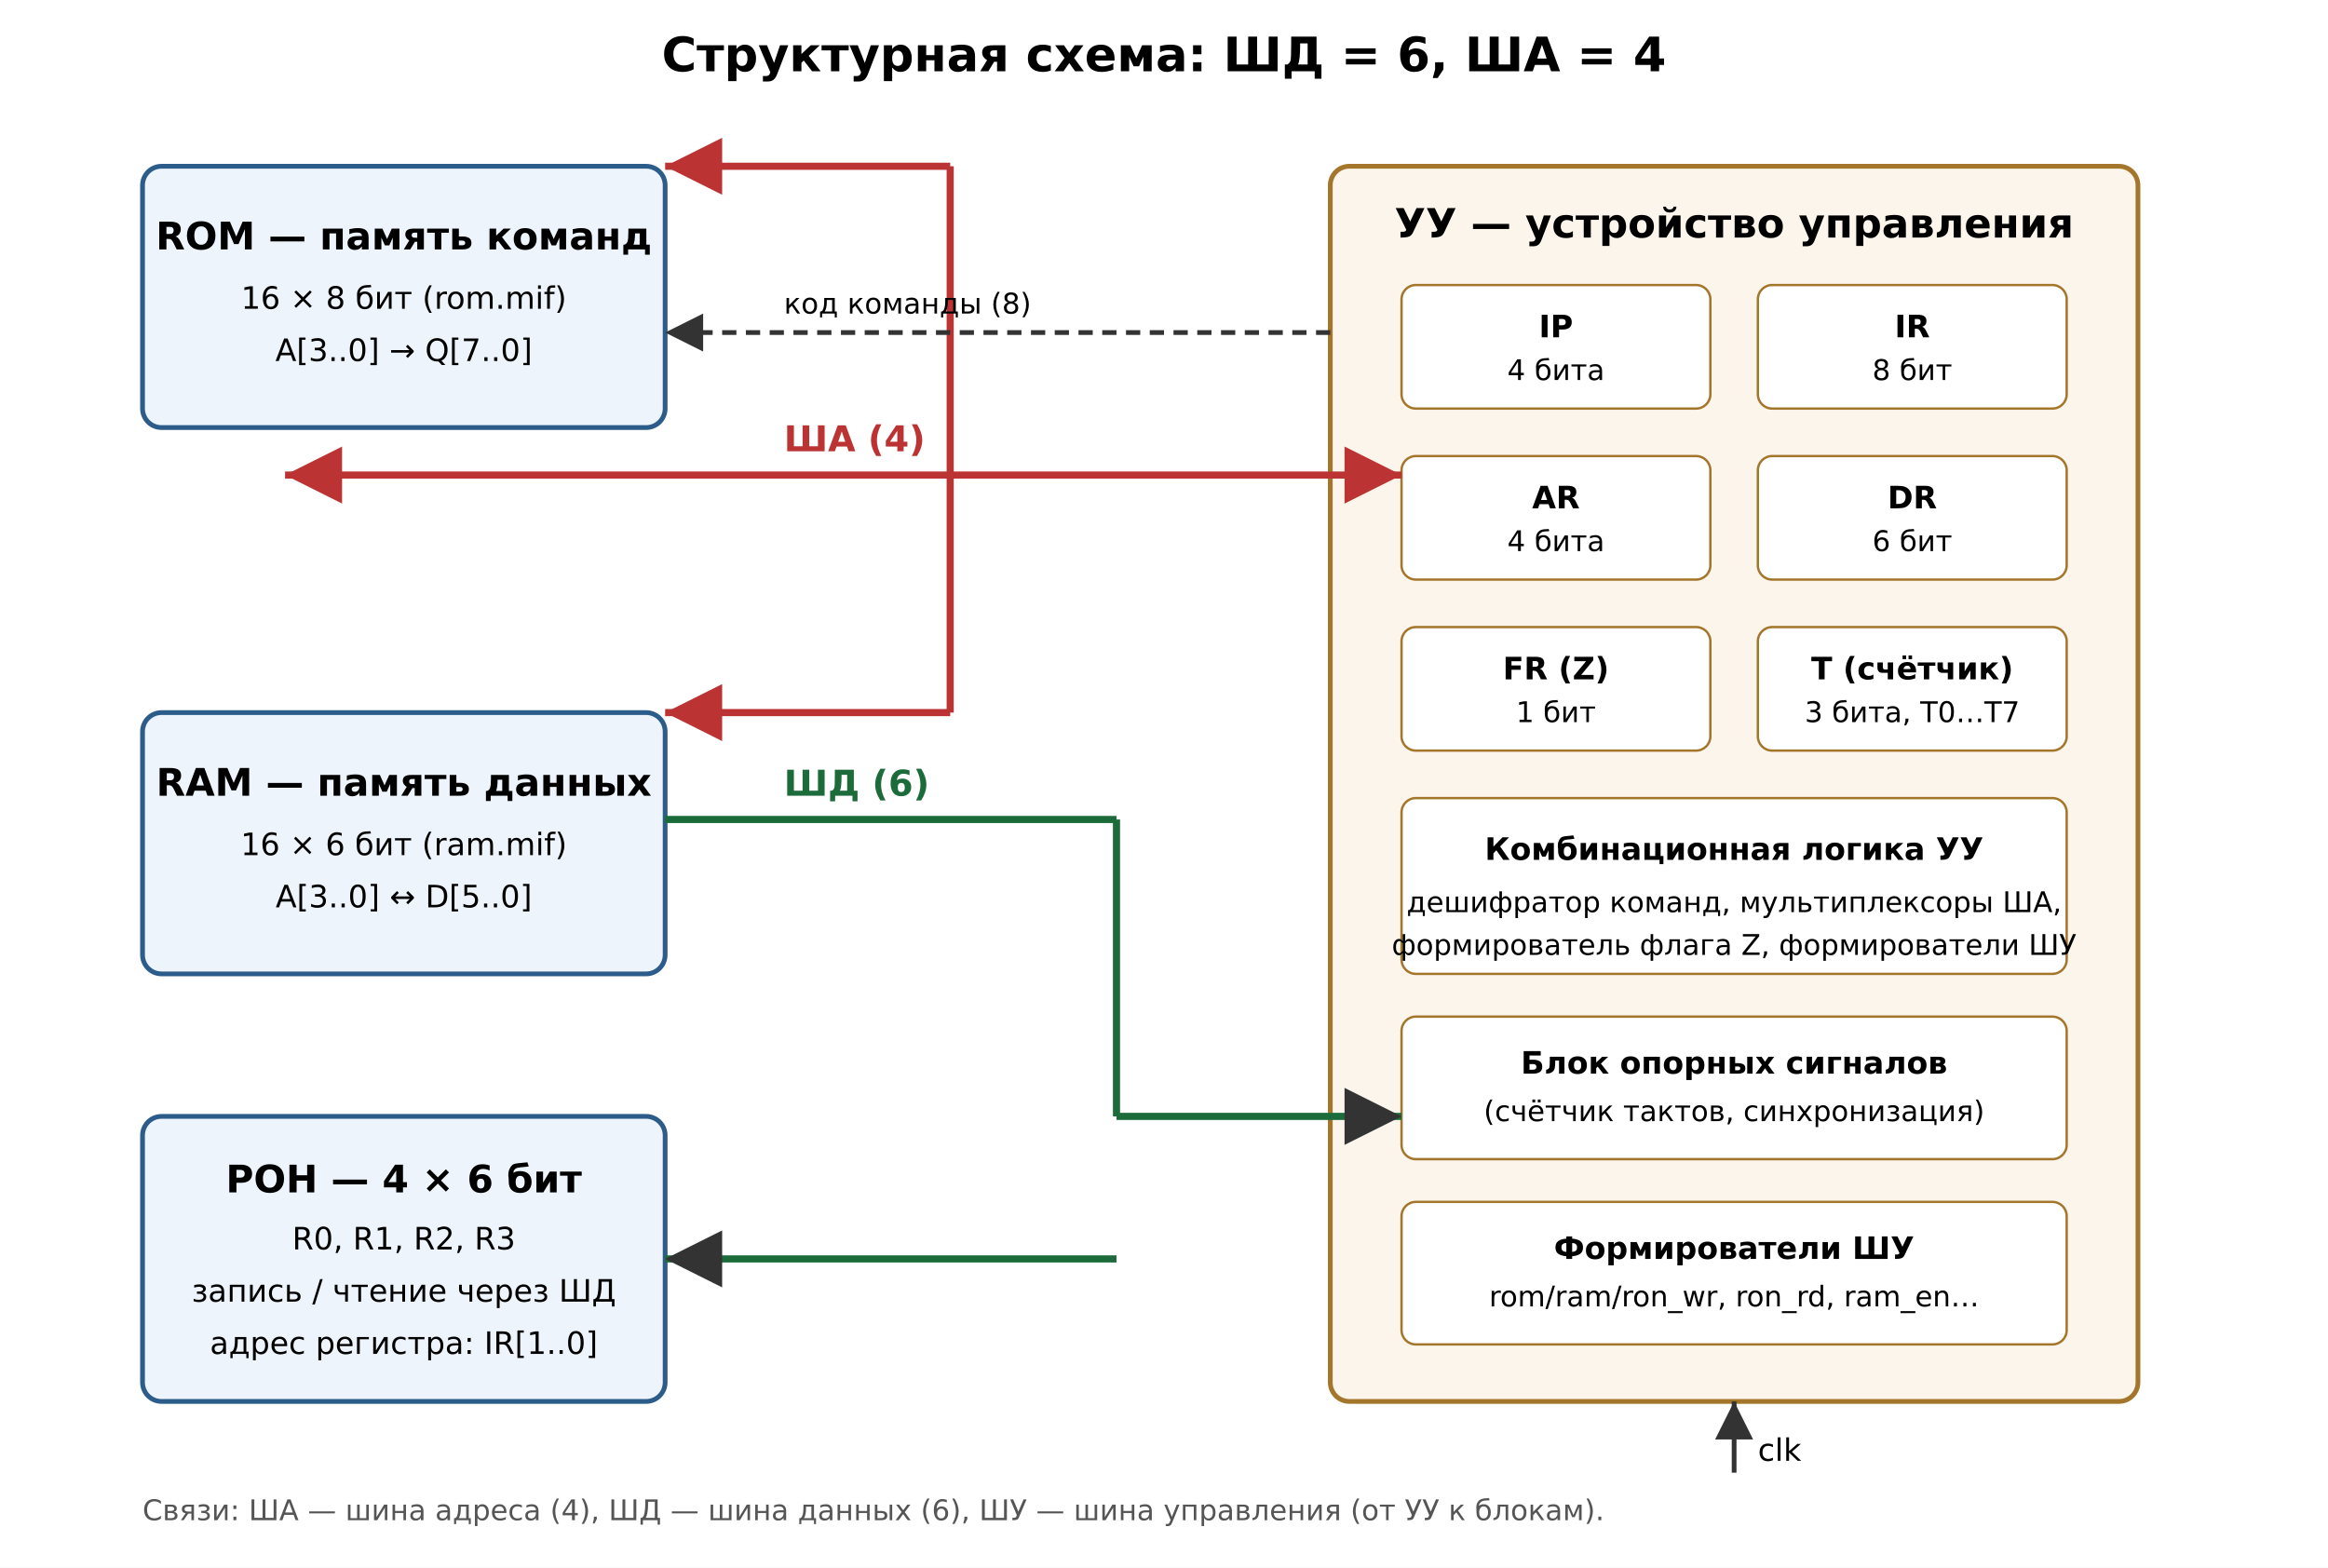
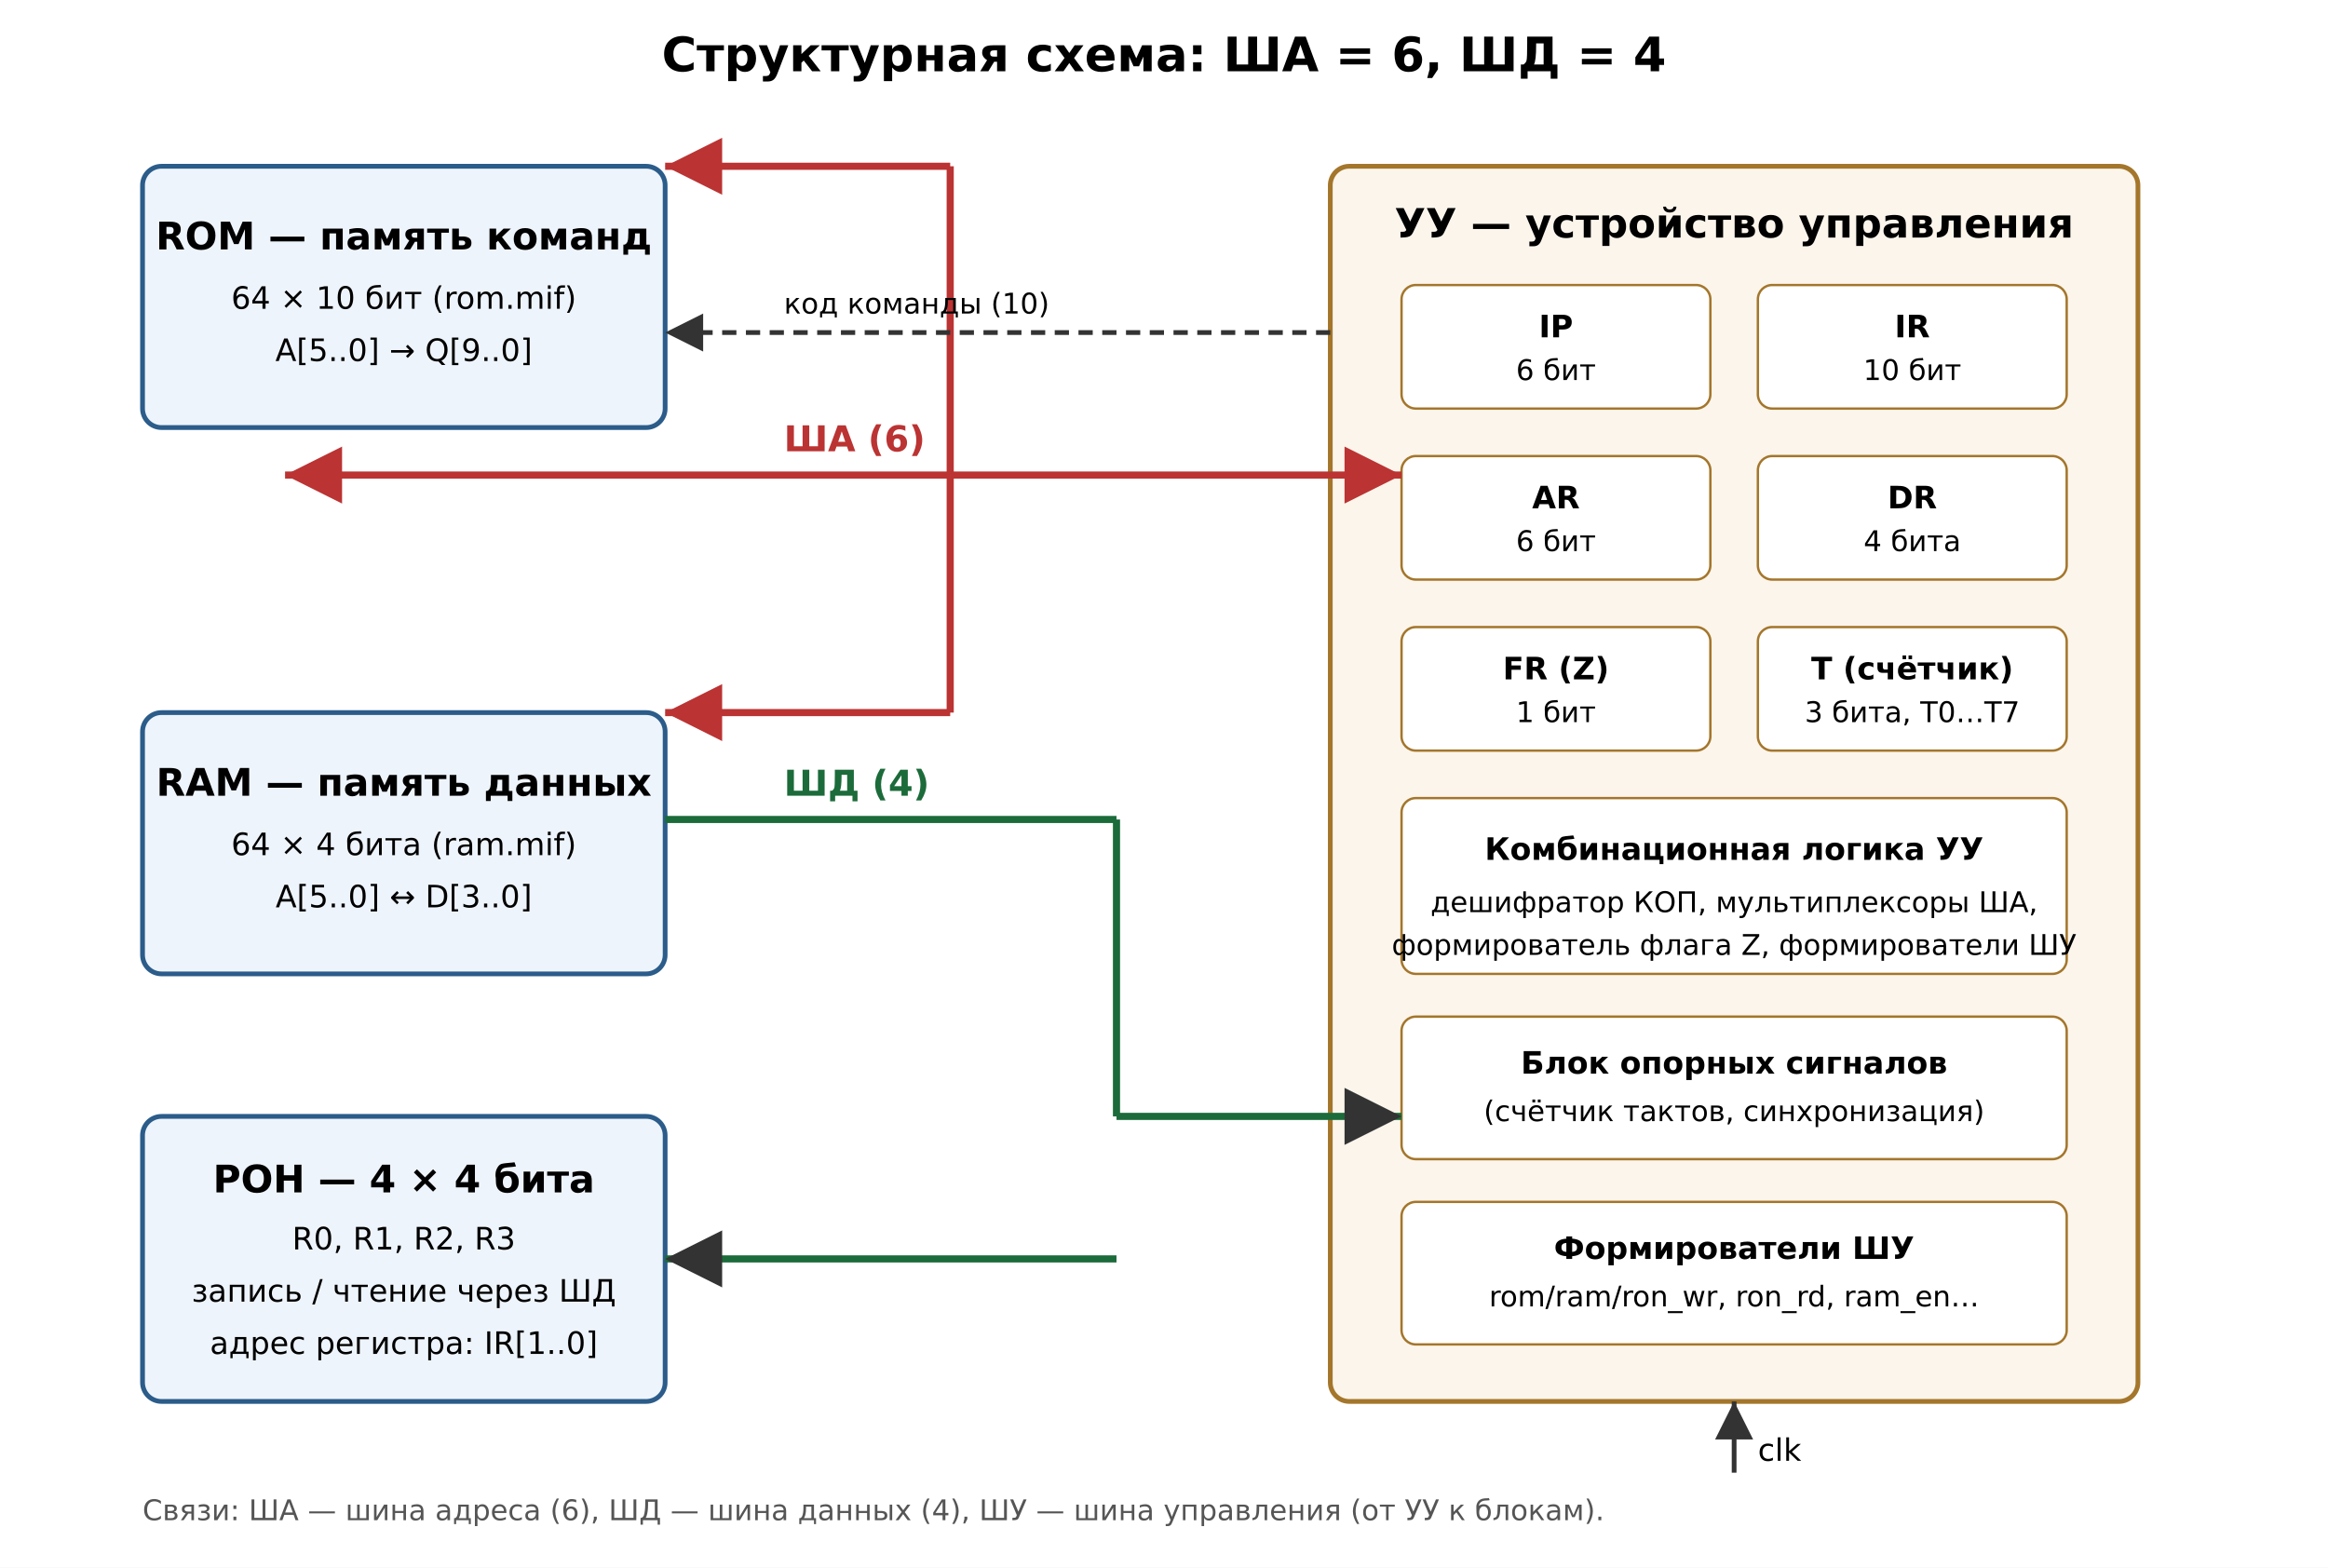
<svg xmlns="http://www.w3.org/2000/svg" width="980" height="660" viewBox="0 0 980 660" font-family="DejaVu Sans, Arial, sans-serif">
  <defs>
    <marker id="arr" markerWidth="10" markerHeight="10" refX="8" refY="4" orient="auto">
      <path d="M0,0 L8,4 L0,8 z" fill="#333" />
    </marker>
    <marker id="arr2" markerWidth="10" markerHeight="10" refX="8" refY="4" orient="auto">
      <path d="M0,0 L8,4 L0,8 z" fill="#b33" />
    </marker>
  </defs>
  <rect x="0" y="0" width="980" height="660" fill="#ffffff" />
-   <text x="490" y="30" text-anchor="middle" font-size="20" font-weight="bold">Структурная схема: ШД = 6, ША = 4</text>
+   <text x="490" y="30" text-anchor="middle" font-size="20" font-weight="bold">Структурная схема: ША = 6, ШД = 4</text>
  <rect x="60" y="70" width="220" height="110" rx="8" fill="#eef4fb" stroke="#2b5c8a" stroke-width="2" />
  <text x="170" y="105" text-anchor="middle" font-size="16" font-weight="bold">ROM — память команд</text>
-   <text x="170" y="130" text-anchor="middle" font-size="13">16 × 8 бит (rom.mif)</text>
-   <text x="170" y="152" text-anchor="middle" font-size="13">A[3..0]  →  Q[7..0]</text>
+   <text x="170" y="130" text-anchor="middle" font-size="13">64 × 10 бит (rom.mif)</text>
+   <text x="170" y="152" text-anchor="middle" font-size="13">A[5..0]  →  Q[9..0]</text>
  <rect x="60" y="300" width="220" height="110" rx="8" fill="#eef4fb" stroke="#2b5c8a" stroke-width="2" />
  <text x="170" y="335" text-anchor="middle" font-size="16" font-weight="bold">RAM — память данных</text>
-   <text x="170" y="360" text-anchor="middle" font-size="13">16 × 6 бит (ram.mif)</text>
-   <text x="170" y="382" text-anchor="middle" font-size="13">A[3..0] ↔ D[5..0]</text>
+   <text x="170" y="360" text-anchor="middle" font-size="13">64 × 4 бита (ram.mif)</text>
+   <text x="170" y="382" text-anchor="middle" font-size="13">A[5..0] ↔ D[3..0]</text>
  <rect x="60" y="470" width="220" height="120" rx="8" fill="#eef4fb" stroke="#2b5c8a" stroke-width="2" />
-   <text x="170" y="502" text-anchor="middle" font-size="16" font-weight="bold">РОН — 4 × 6 бит</text>
+   <text x="170" y="502" text-anchor="middle" font-size="16" font-weight="bold">РОН — 4 × 4 бита</text>
  <text x="170" y="526" text-anchor="middle" font-size="13">R0, R1, R2, R3</text>
  <text x="170" y="548" text-anchor="middle" font-size="13">запись / чтение через ШД</text>
  <text x="170" y="570" text-anchor="middle" font-size="13">адрес регистра: IR[1..0]</text>
  <rect x="560" y="70" width="340" height="520" rx="8" fill="#fbf5ec" stroke="#a4762b" stroke-width="2" />
  <text x="730" y="100" text-anchor="middle" font-size="17" font-weight="bold">УУ — устройство управления</text>
  <rect x="590" y="120" width="130" height="52" rx="6" fill="#fff" stroke="#a4762b" />
  <text x="655" y="142" text-anchor="middle" font-size="13" font-weight="bold">IP</text>
-   <text x="655" y="160" text-anchor="middle" font-size="12">4 бита</text>
+   <text x="655" y="160" text-anchor="middle" font-size="12">6 бит</text>
  <rect x="740" y="120" width="130" height="52" rx="6" fill="#fff" stroke="#a4762b" />
  <text x="805" y="142" text-anchor="middle" font-size="13" font-weight="bold">IR</text>
-   <text x="805" y="160" text-anchor="middle" font-size="12">8 бит</text>
+   <text x="805" y="160" text-anchor="middle" font-size="12">10 бит</text>
  <rect x="590" y="192" width="130" height="52" rx="6" fill="#fff" stroke="#a4762b" />
  <text x="655" y="214" text-anchor="middle" font-size="13" font-weight="bold">AR</text>
-   <text x="655" y="232" text-anchor="middle" font-size="12">4 бита</text>
+   <text x="655" y="232" text-anchor="middle" font-size="12">6 бит</text>
  <rect x="740" y="192" width="130" height="52" rx="6" fill="#fff" stroke="#a4762b" />
  <text x="805" y="214" text-anchor="middle" font-size="13" font-weight="bold">DR</text>
-   <text x="805" y="232" text-anchor="middle" font-size="12">6 бит</text>
+   <text x="805" y="232" text-anchor="middle" font-size="12">4 бита</text>
  <rect x="590" y="264" width="130" height="52" rx="6" fill="#fff" stroke="#a4762b" />
  <text x="655" y="286" text-anchor="middle" font-size="13" font-weight="bold">FR (Z)</text>
  <text x="655" y="304" text-anchor="middle" font-size="12">1 бит</text>
  <rect x="740" y="264" width="130" height="52" rx="6" fill="#fff" stroke="#a4762b" />
  <text x="805" y="286" text-anchor="middle" font-size="13" font-weight="bold">T (счётчик)</text>
  <text x="805" y="304" text-anchor="middle" font-size="12">3 бита, T0…T7</text>
  <rect x="590" y="336" width="280" height="74" rx="6" fill="#fff" stroke="#a4762b" />
  <text x="730" y="362" text-anchor="middle" font-size="13" font-weight="bold">Комбинационная логика УУ</text>
-   <text x="730" y="384" text-anchor="middle" font-size="12">дешифратор команд, мультиплексоры ША,</text>
+   <text x="730" y="384" text-anchor="middle" font-size="12">дешифратор КОП, мультиплексоры ША,</text>
  <text x="730" y="402" text-anchor="middle" font-size="12">формирователь флага Z, формирователи ШУ</text>
  <rect x="590" y="428" width="280" height="60" rx="6" fill="#fff" stroke="#a4762b" />
  <text x="730" y="452" text-anchor="middle" font-size="13" font-weight="bold">Блок опорных сигналов</text>
  <text x="730" y="472" text-anchor="middle" font-size="12">(счётчик тактов, синхронизация)</text>
  <rect x="590" y="506" width="280" height="60" rx="6" fill="#fff" stroke="#a4762b" />
  <text x="730" y="530" text-anchor="middle" font-size="13" font-weight="bold">Формирователи ШУ</text>
  <text x="730" y="550" text-anchor="middle" font-size="12">rom/ram/ron_wr, ron_rd, ram_en…</text>
  <line x1="400" y1="200" x2="120" y2="200" stroke="#b33" stroke-width="3" marker-end="url(#arr2)" />
  <line x1="400" y1="200" x2="400" y2="70" stroke="#b33" stroke-width="3" />
  <line x1="400" y1="70" x2="280" y2="70" stroke="#b33" stroke-width="3" marker-end="url(#arr2)" />
  <line x1="400" y1="200" x2="400" y2="300" stroke="#b33" stroke-width="3" />
  <line x1="400" y1="300" x2="280" y2="300" stroke="#b33" stroke-width="3" marker-end="url(#arr2)" />
  <line x1="400" y1="200" x2="590" y2="200" stroke="#b33" stroke-width="3" marker-end="url(#arr2)" />
-   <text x="330" y="190" font-size="15" font-weight="bold" fill="#b33">ША (4)</text>
+   <text x="330" y="190" font-size="15" font-weight="bold" fill="#b33">ША (6)</text>
  <line x1="280" y1="345" x2="470" y2="345" stroke="#1c6b3a" stroke-width="3" />
  <line x1="470" y1="345" x2="470" y2="470" stroke="#1c6b3a" stroke-width="3" />
  <line x1="470" y1="530" x2="280" y2="530" stroke="#1c6b3a" stroke-width="3" marker-end="url(#arr)" />
  <line x1="470" y1="470" x2="590" y2="470" stroke="#1c6b3a" stroke-width="3" marker-end="url(#arr)" />
-   <text x="330" y="335" font-size="15" font-weight="bold" fill="#1c6b3a">ШД (6)</text>
+   <text x="330" y="335" font-size="15" font-weight="bold" fill="#1c6b3a">ШД (4)</text>
  <line x1="560" y1="140" x2="280" y2="140" stroke="#333" stroke-width="2" stroke-dasharray="6,4" marker-end="url(#arr)" />
-   <text x="330" y="132" font-size="12">код команды (8)</text>
+   <text x="330" y="132" font-size="12">код команды (10)</text>
  <line x1="730" y1="620" x2="730" y2="590" stroke="#333" stroke-width="2" marker-end="url(#arr)" />
  <text x="740" y="615" font-size="13">clk</text>
-   <text x="60" y="640" font-size="12" fill="#555">Связи: ША — шина адреса (4), ШД — шина данных (6), ШУ — шина управления (от УУ к блокам).</text>
+   <text x="60" y="640" font-size="12" fill="#555">Связи: ША — шина адреса (6), ШД — шина данных (4), ШУ — шина управления (от УУ к блокам).</text>
</svg>
